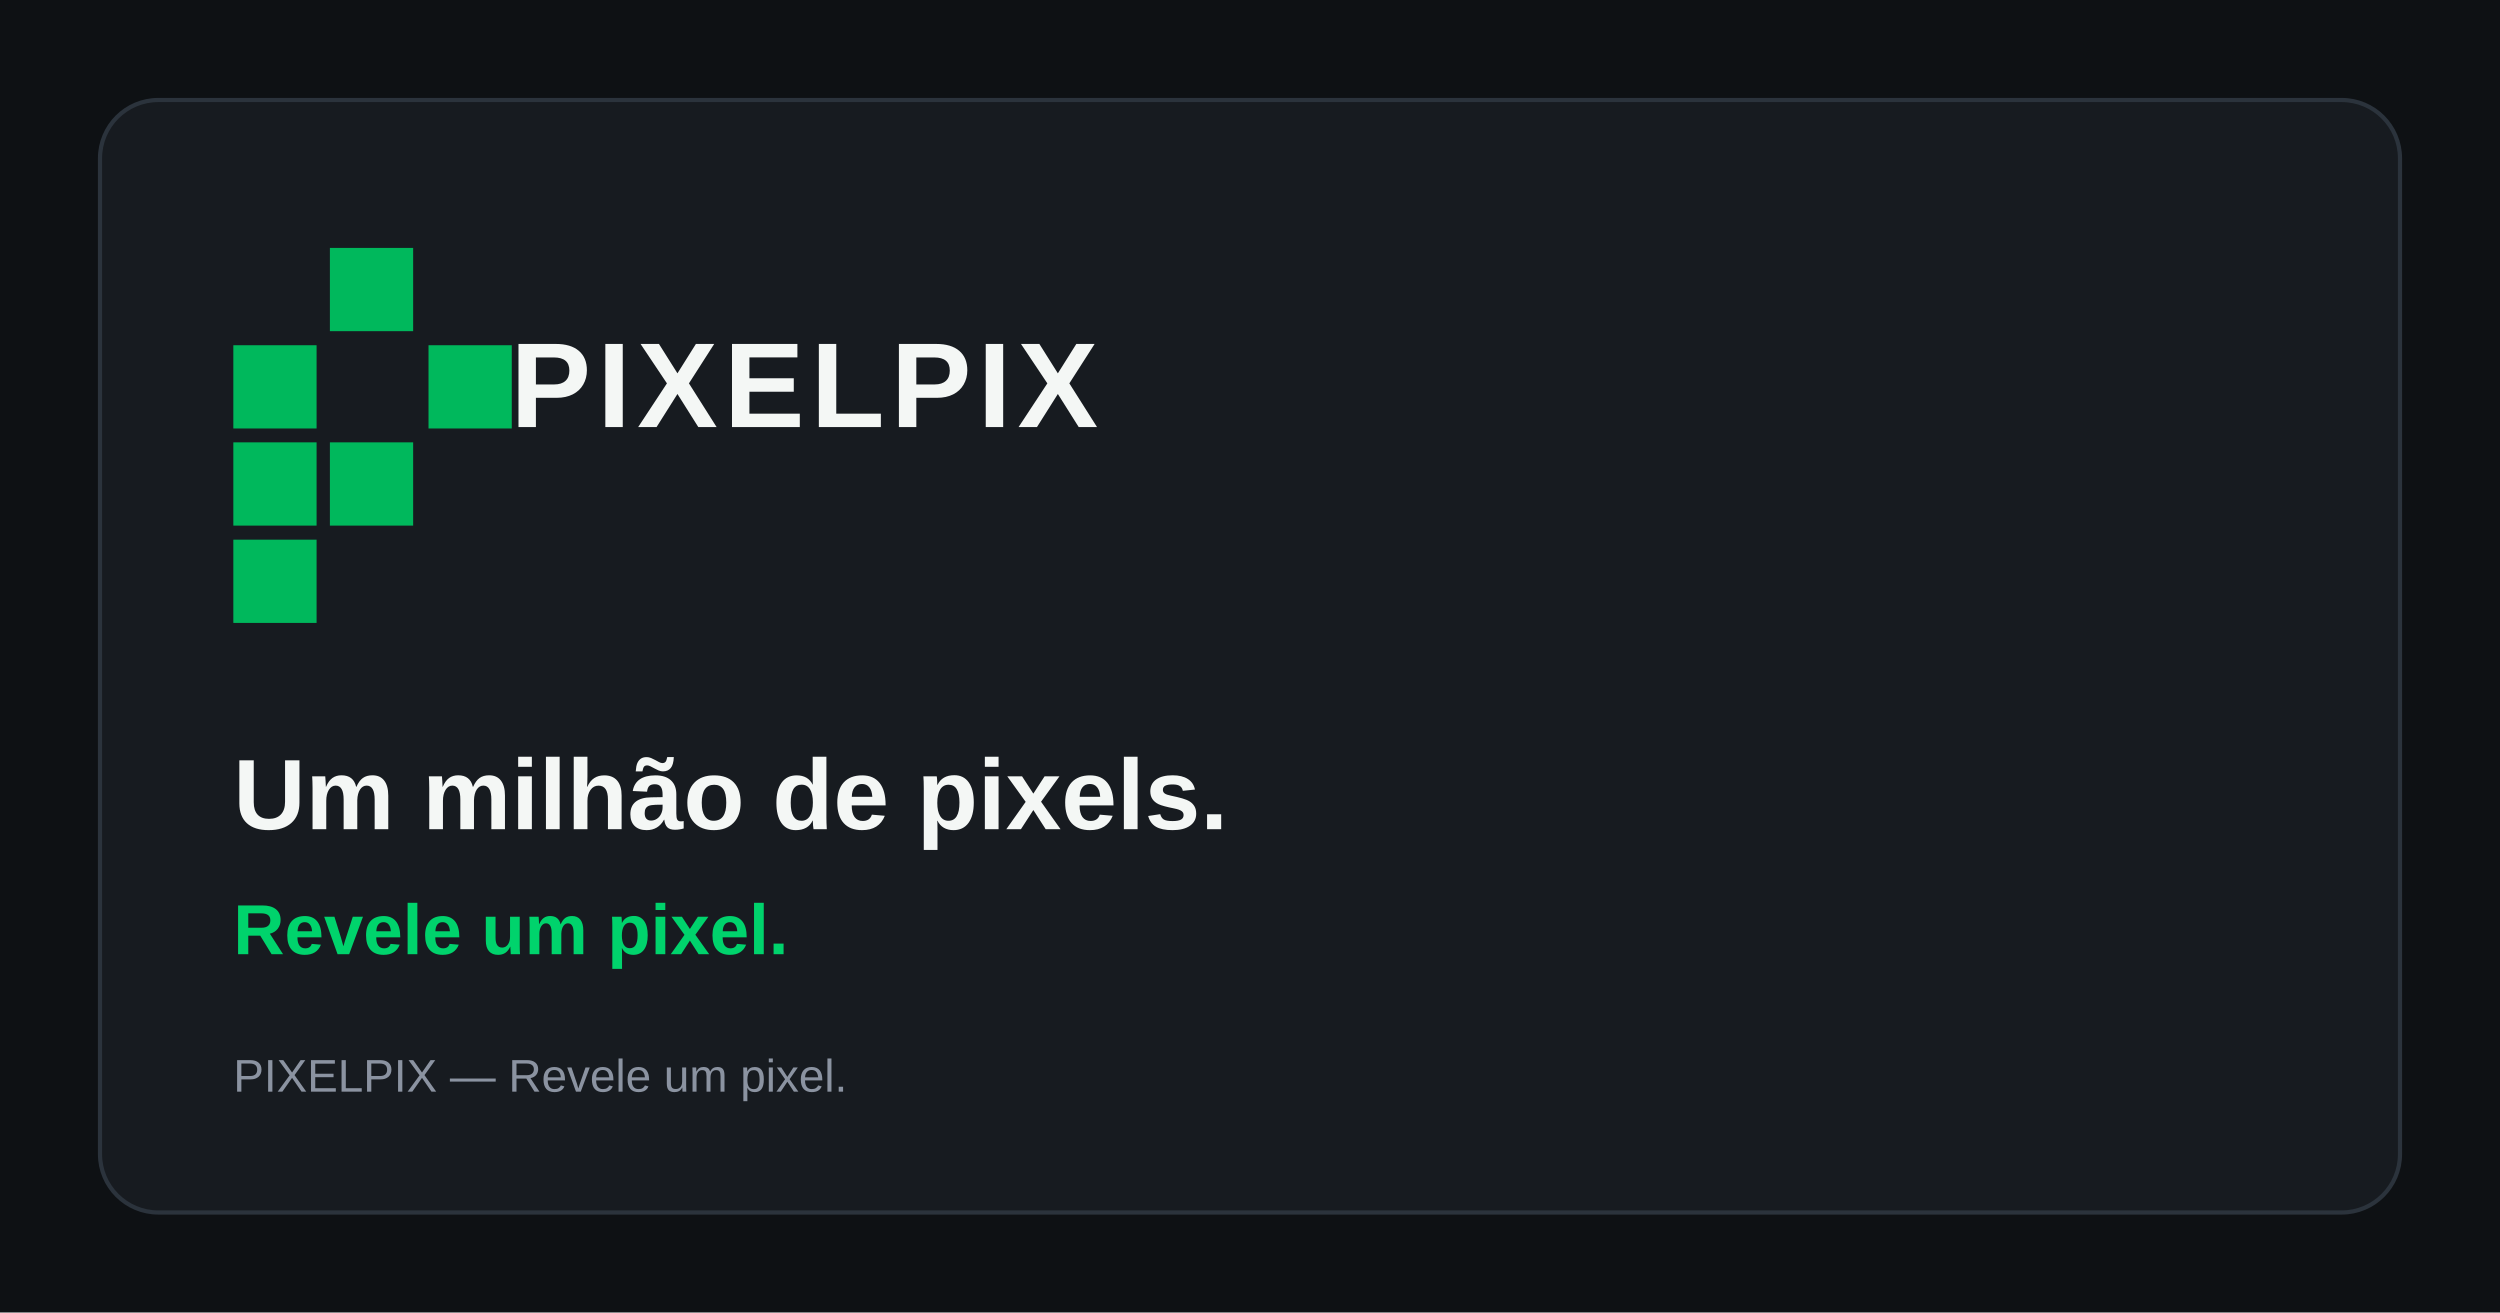
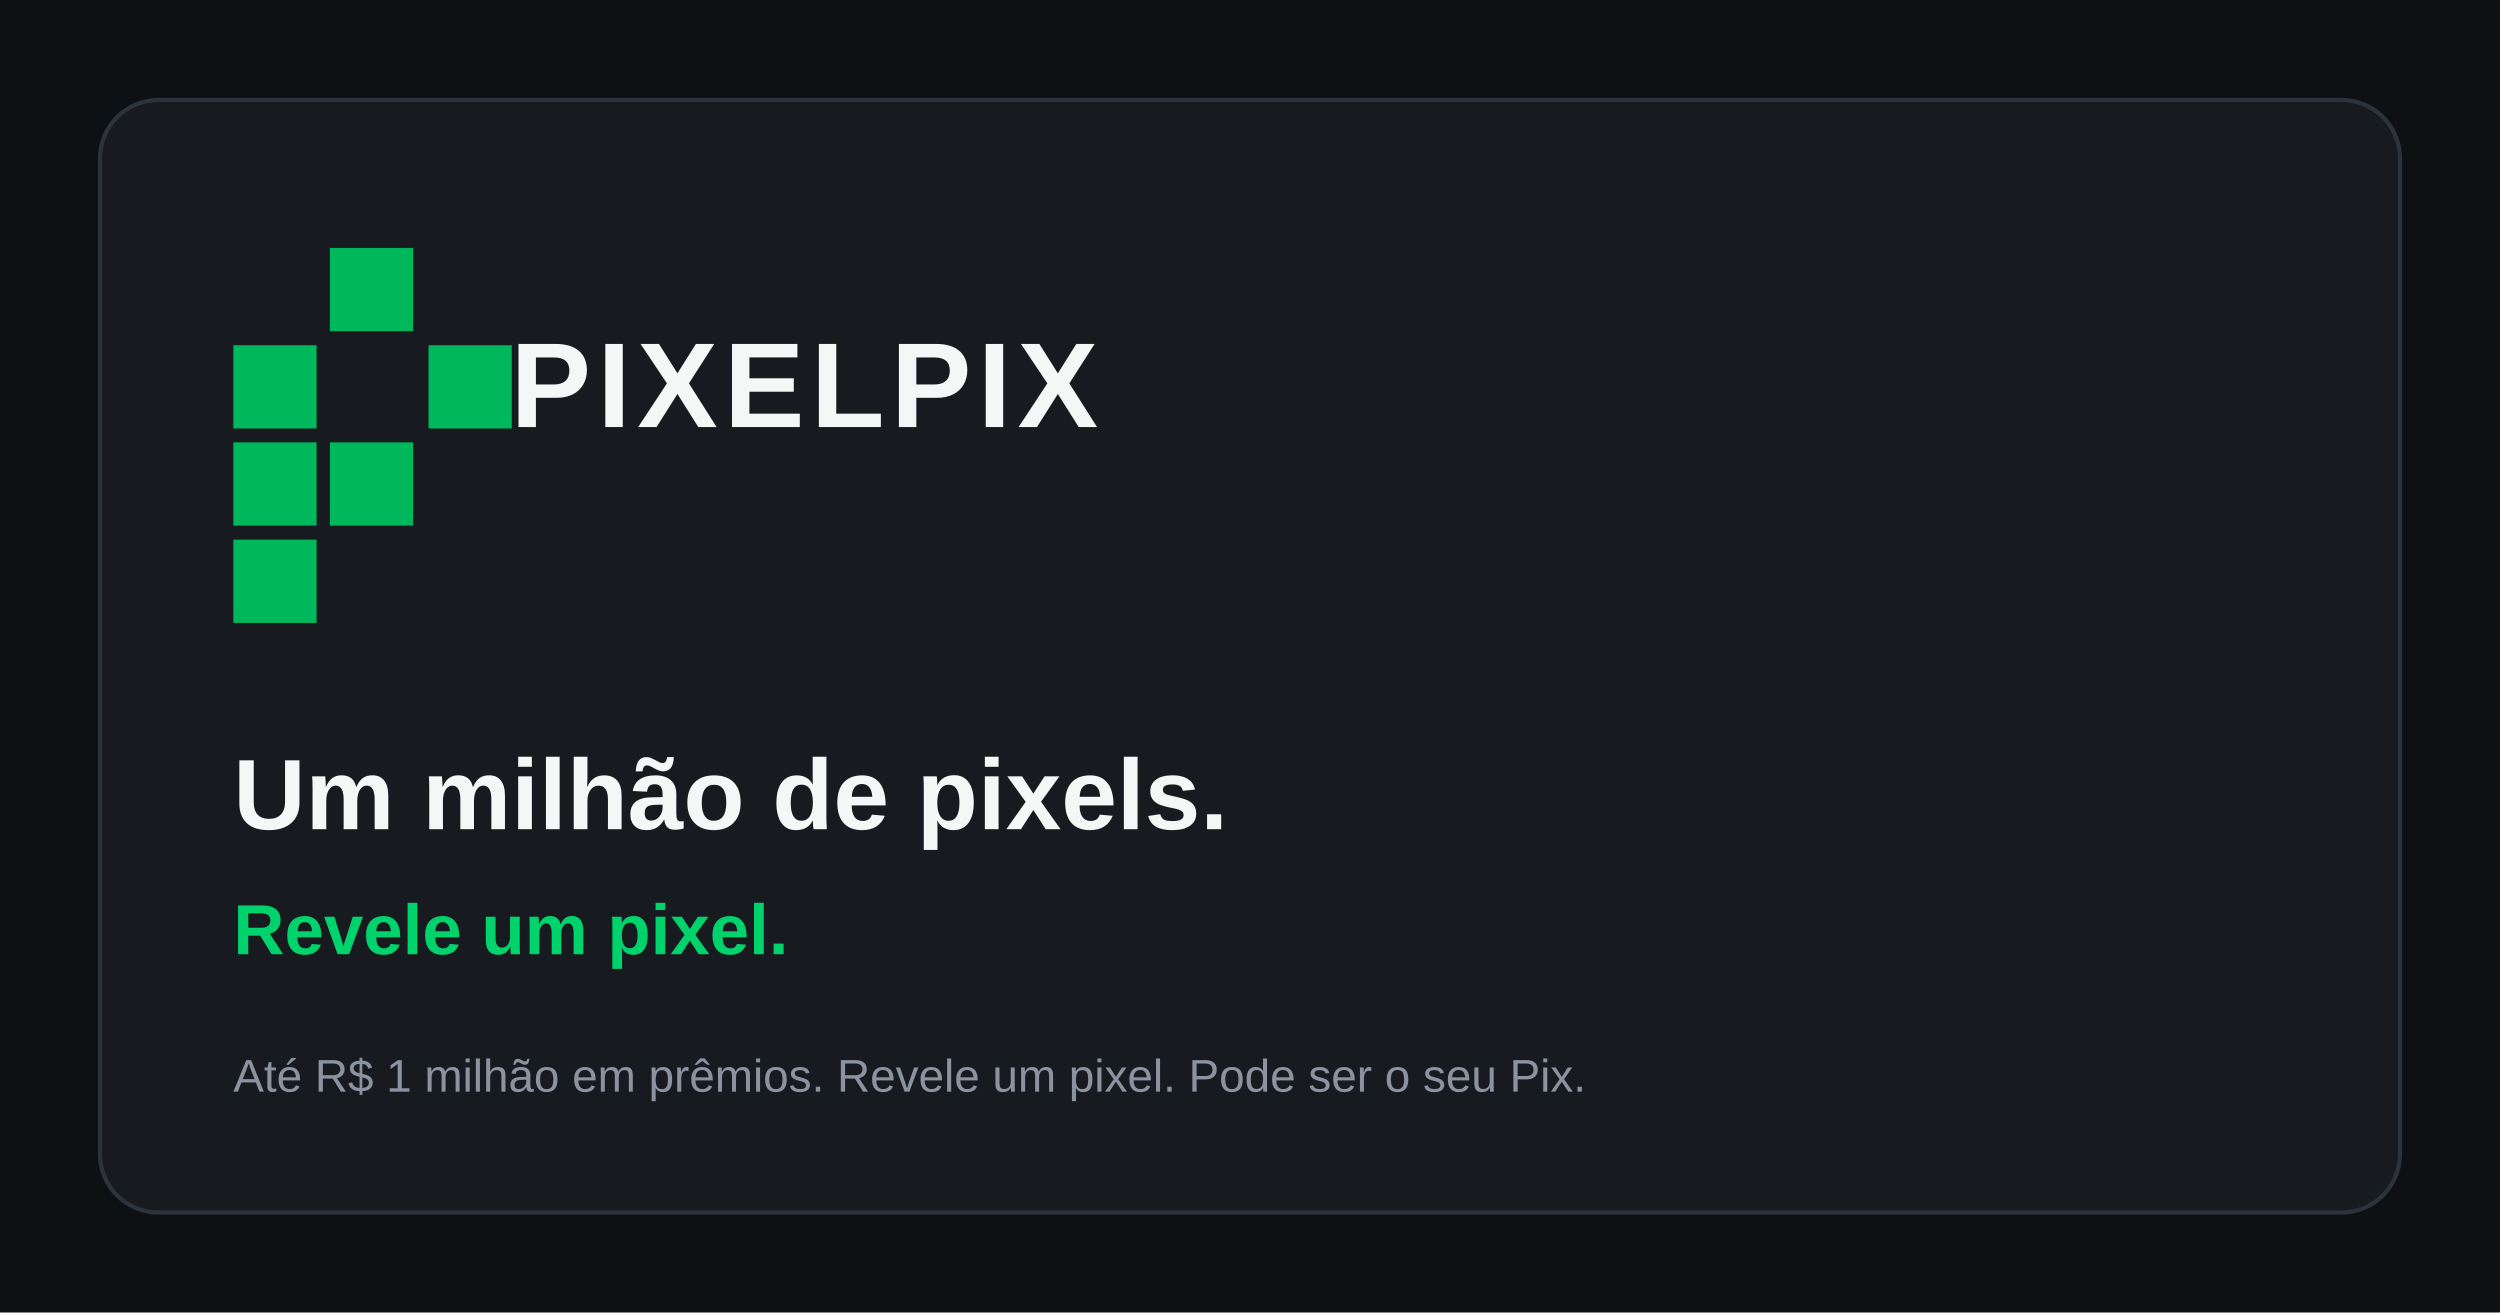
<svg xmlns="http://www.w3.org/2000/svg" width="1200" height="630" viewBox="0 0 1200 630" fill="none">
  <rect width="1200" height="630" fill="#0E1114" />
  <rect x="48" y="48" width="1104" height="534" rx="28" fill="#171B20" stroke="#2B333C" stroke-width="2" />
  <g transform="translate(112 119) scale(.9)" fill="#00B85C">
    <rect x="51.5" y="0" width="44.4" height="44.4" />
    <rect x="0" y="51.9" width="44.4" height="44.4" />
    <rect x="104.1" y="51.9" width="44.4" height="44.4" />
    <rect x="0" y="103.7" width="44.4" height="44.4" />
    <rect x="51.5" y="103.7" width="44.4" height="44.4" />
    <rect x="0" y="155.6" width="44.4" height="44.4" />
  </g>
  <text x="245" y="205" fill="#F4F7F5" font-family="Arial, Helvetica, sans-serif" font-size="58" font-weight="800" letter-spacing="3">PIXELPIX</text>
  <text x="112" y="398" fill="#F4F7F5" font-family="Arial, Helvetica, sans-serif" font-size="48" font-weight="800">Um milhão de pixels.</text>
  <text x="112" y="458" fill="#00D36C" font-family="Arial, Helvetica, sans-serif" font-size="34" font-weight="700">Revele um pixel.</text>
-   <text x="112" y="524" fill="#8B93A1" font-family="Arial, Helvetica, sans-serif" font-size="22">PIXELPIX — Revele um pixel.</text>
+   <text x="112" y="524" fill="#8B93A1" font-family="Arial, Helvetica, sans-serif" font-size="22">Até R$ 1 milhão em prêmios. Revele um pixel. Pode ser o seu Pix.</text>
</svg>
